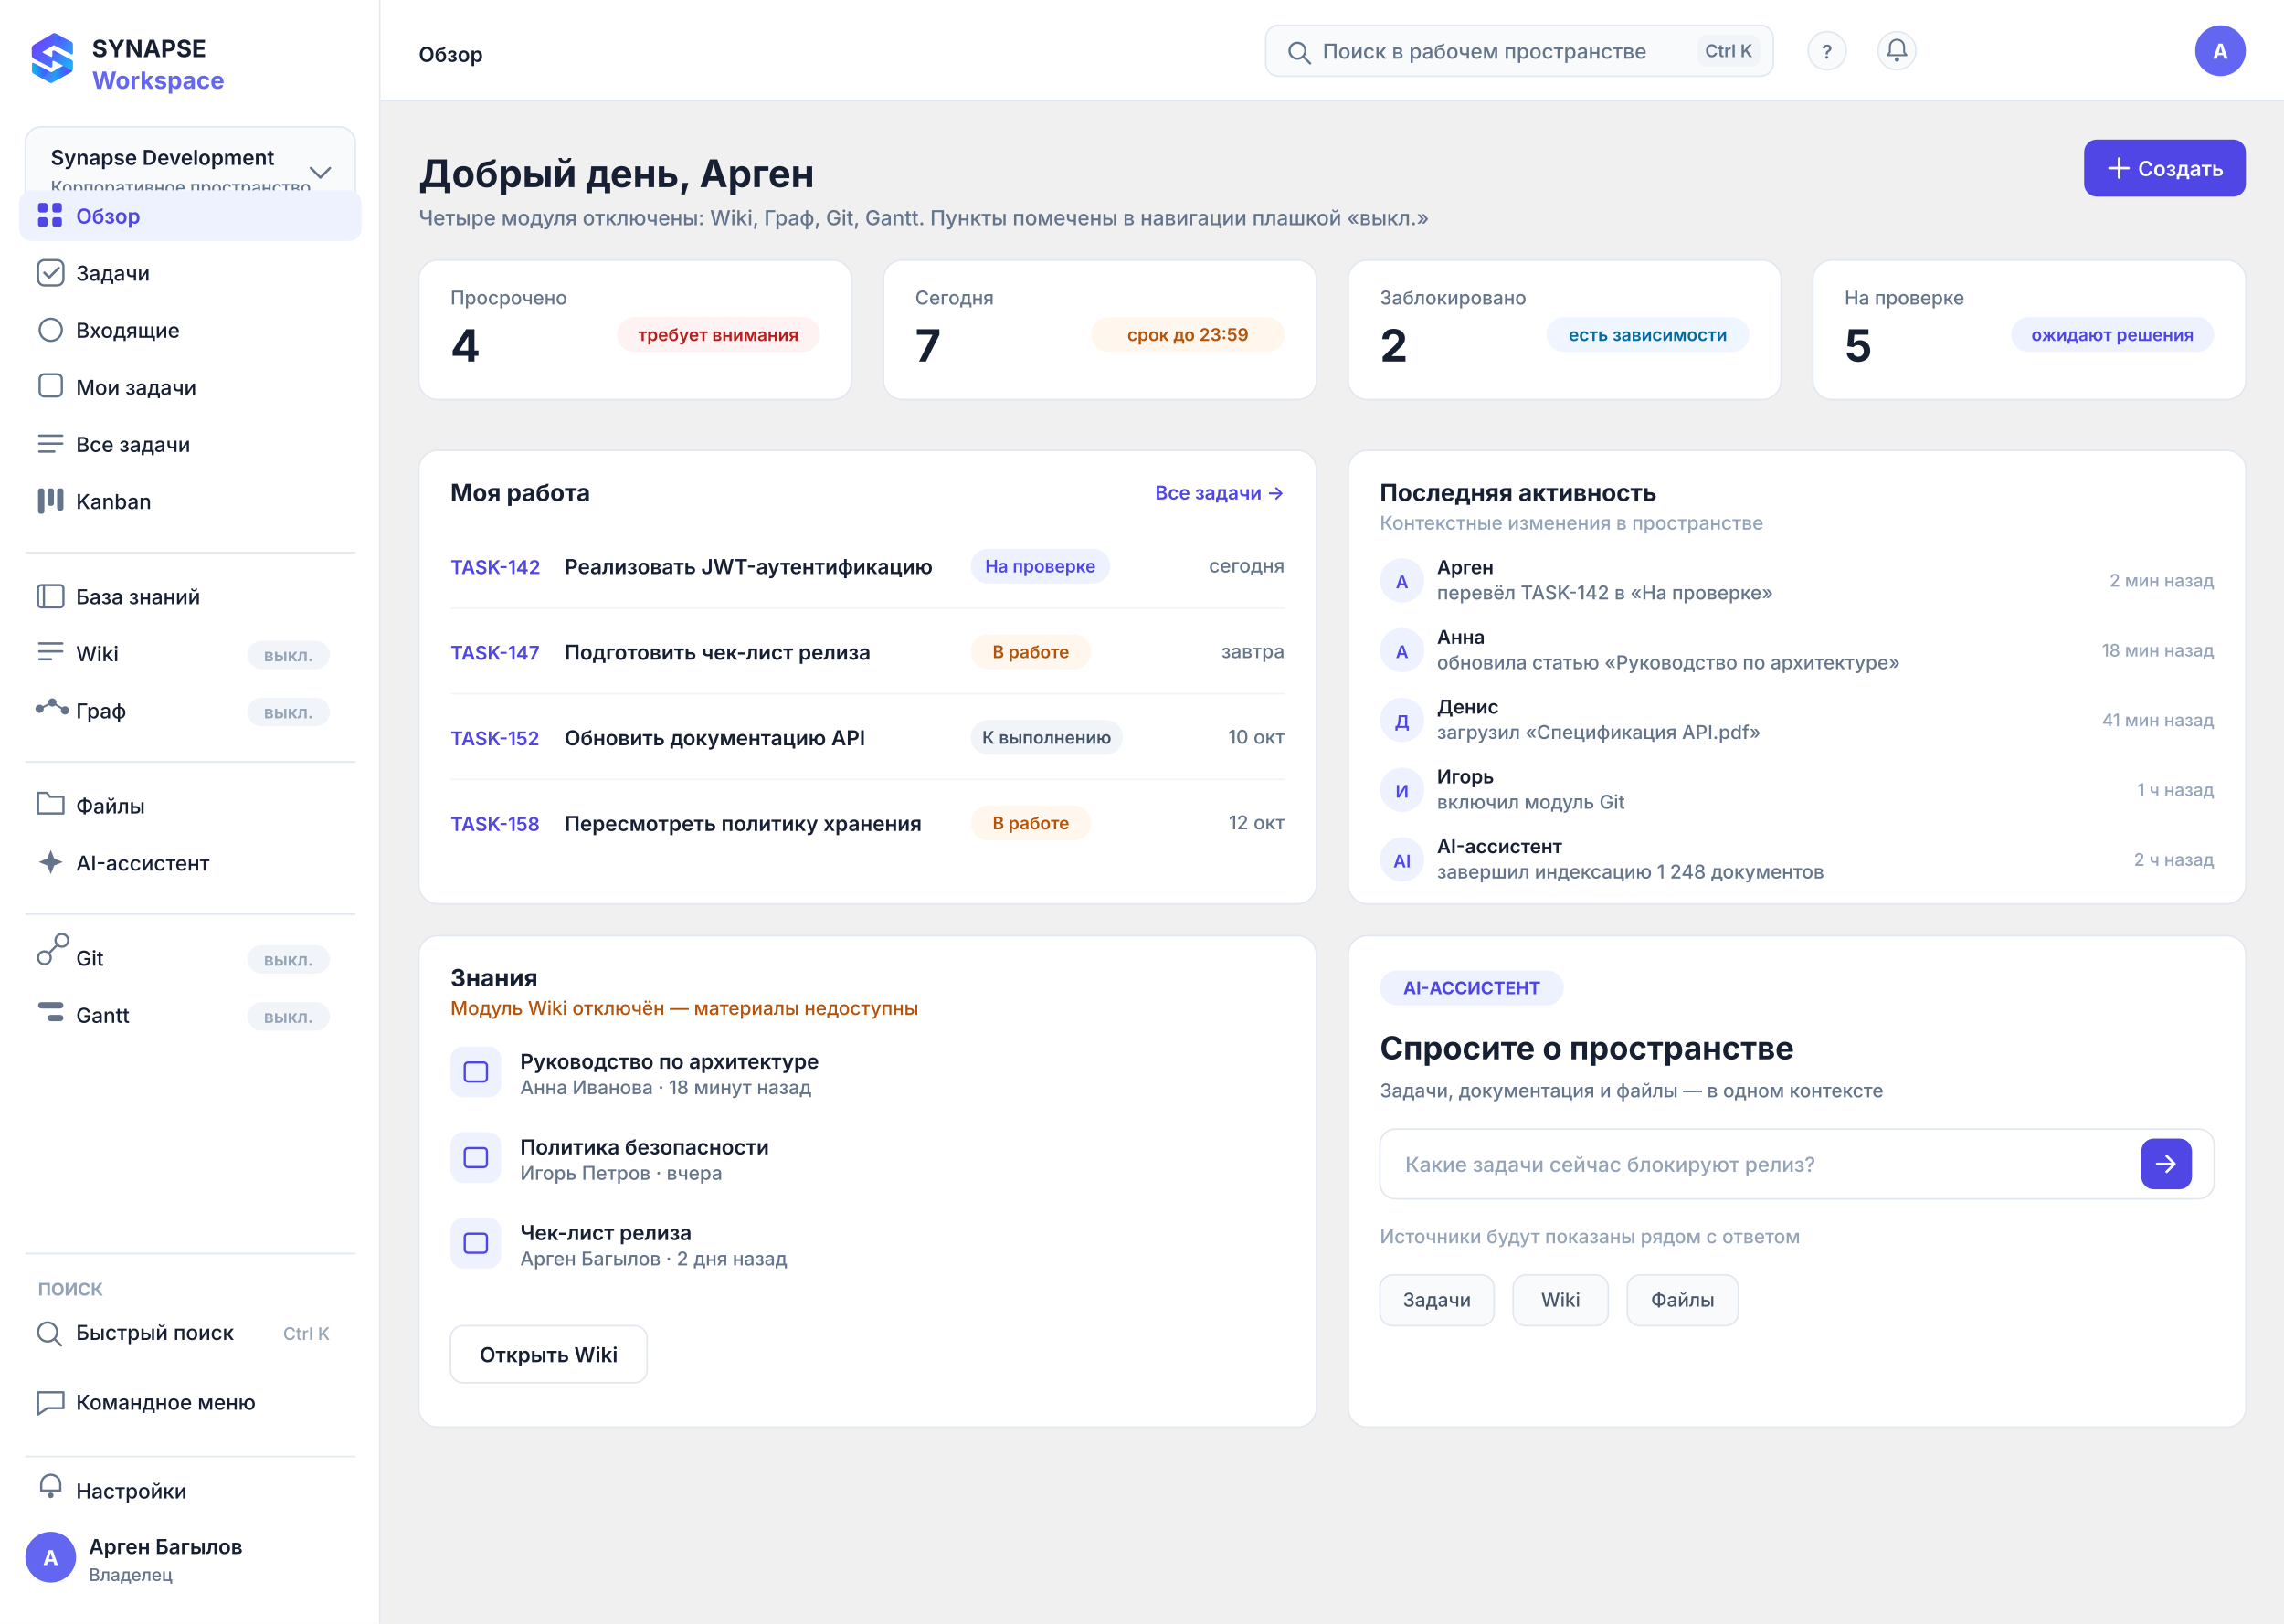
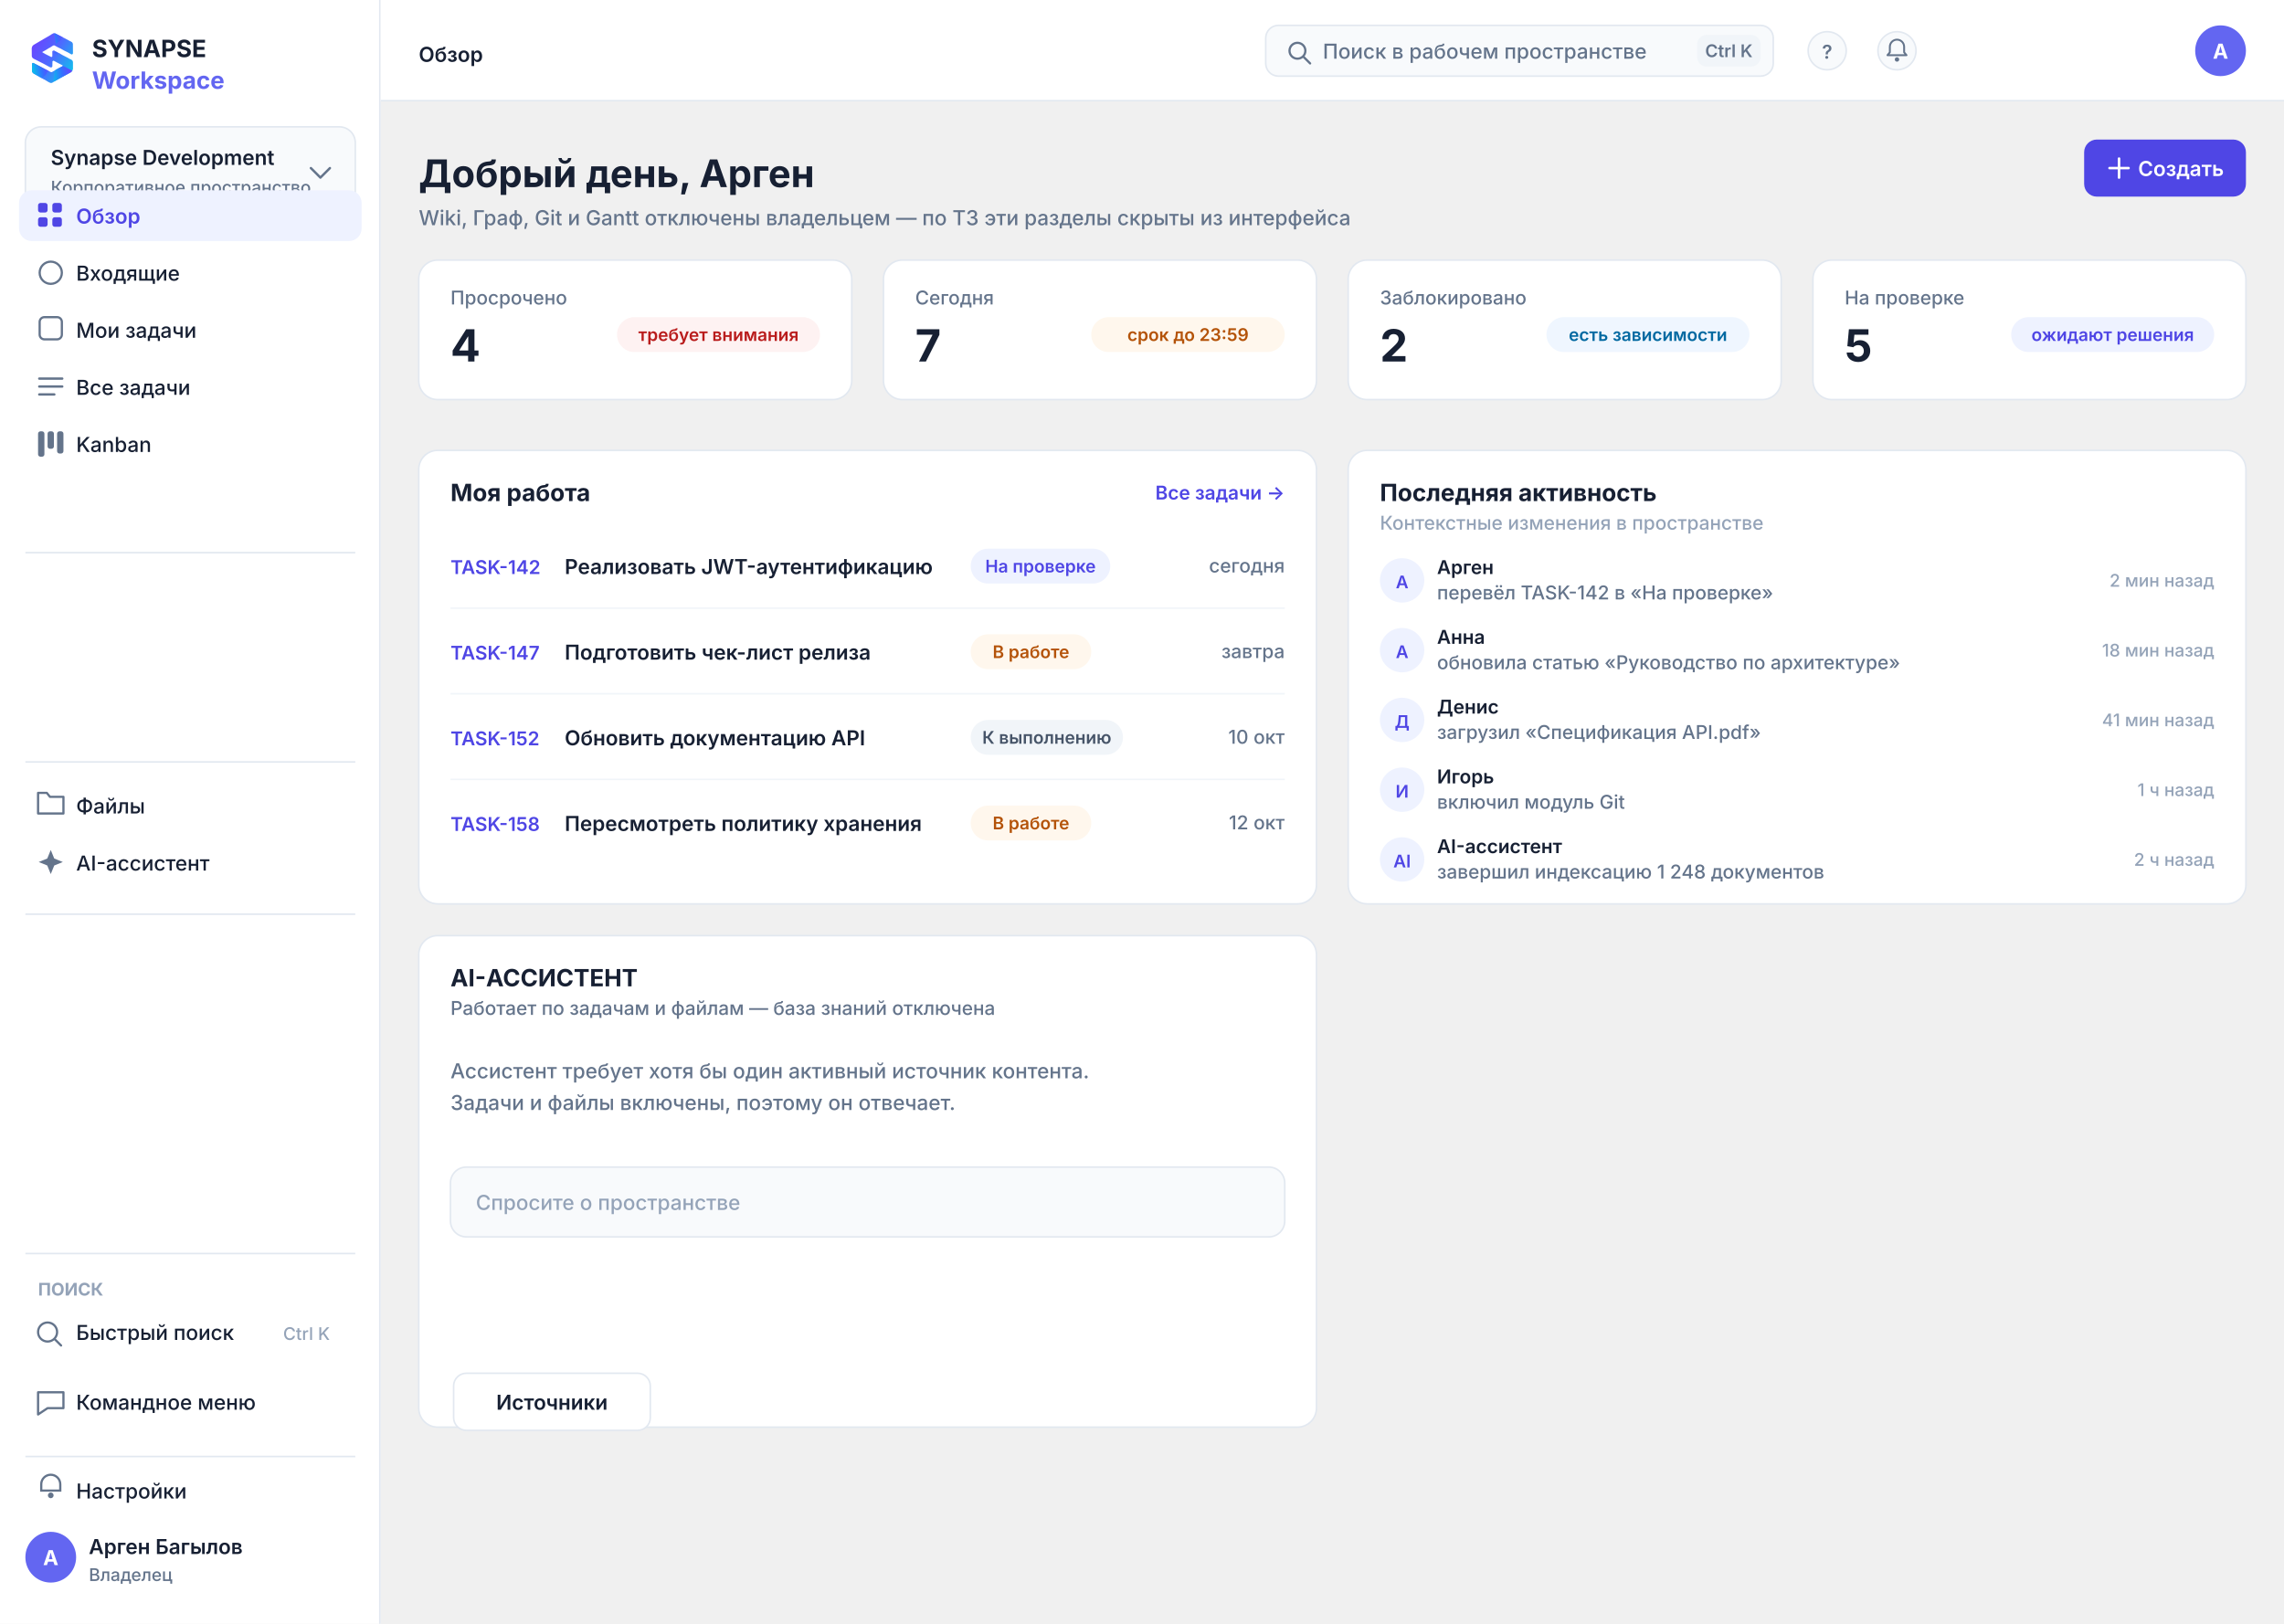
<svg xmlns="http://www.w3.org/2000/svg" width="1440" height="1024" viewBox="0 0 1440 1024" font-family="Inter, Arial, sans-serif">
  <defs>
    <linearGradient id="logoGrad" x1="0.000" y1="0.000" x2="1.106" y2="0.864">
      <stop offset="0" stop-color="#713BFF" />
      <stop offset="0.48" stop-color="#4E69FF" />
      <stop offset="1" stop-color="#00D7E8" />
    </linearGradient>
    <linearGradient id="logoGrad2" x1="-0.157" y1="0.025" x2="0.975" y2="-0.157">
      <stop offset="0" stop-color="#00CFE8" />
      <stop offset="0.52" stop-color="#356EFF" />
      <stop offset="1" stop-color="#7A35FF" />
    </linearGradient>
  </defs>
  <g id="sidebar">
    <rect id="sidebar-bg" x="0" y="0" width="240" height="1024" fill="#FFFFFF" />
    <rect id="sidebar-border" x="239" y="0" width="1" height="1024" fill="#E2E8F0" />
    <g id="brand-mark" transform="translate(20 21) scale(0.1912)">
      <g id="logo-mark" transform="translate(-2.75 -1.75)">
        <g id="logo-body" fill="url(#logoGrad)">
          <path id="logo-body-1" d="M75.75 1.75 L79.75 2.00 L84.25 4.00 L87.00 5.75 L105.50 15.00 L106.25 15.75 L121.00 23.00 L129.25 27.75 L130.50 28.00 L135.75 31.25 L137.50 34.00 L138.50 36.75 L138.75 68.00 L138.00 69.75 L135.75 71.50 L134.25 71.50 L132.50 70.75 L122.50 65.00 L109.75 58.75 L97.75 52.00 L90.50 48.75 L77.75 41.75 L76.50 41.50 L74.50 41.75 L72.00 43.00 L61.50 49.75 L60.00 50.25 L49.50 56.75 L38.25 63.00 L37.50 64.25 L46.75 69.75 L66.50 79.75 L68.25 80.00 L69.75 79.25 L70.75 77.25 L70.75 62.00 L71.75 60.25 L73.25 59.00 L76.50 58.75 L85.25 63.75 L94.25 68.00 L104.25 73.75 L120.75 82.00 L127.00 85.75 L134.00 89.00 L136.75 91.50 L138.00 93.75 L138.75 96.50 L138.75 119.00 L136.75 125.00 L135.00 127.50 L131.50 130.50 L81.50 158.00 L71.00 164.50 L68.25 165.50 L64.50 165.50 L58.50 162.75 L45.75 155.00 L41.00 152.75 L32.00 147.25 L9.00 134.50 L5.75 131.50 L4.00 128.00 L3.75 126.00 L4.00 101.25 L6.00 99.50 L8.00 99.50 L66.00 130.00 L69.25 129.75 L91.25 117.00 L103.50 110.75 L105.00 109.75 L105.75 108.50 L104.25 107.25 L77.00 93.00 L74.75 92.00 L73.75 92.00 L71.00 94.25 L70.75 111.25 L68.50 114.00 L65.00 114.25 L61.25 112.75 L41.50 102.00 L9.50 85.75 L6.25 83.50 L5.00 82.00 L4.00 80.50 L3.00 77.50 L2.75 50.75 L4.00 46.25 L5.00 44.25 L6.00 42.75 L9.00 40.00 L34.50 25.00 L37.25 23.75 L39.50 22.00 L61.00 9.75 L68.00 5.25 L74.00 2.00 L75.75 1.75 Z" />
        </g>
        <g id="logo-fold" fill="url(#logoGrad2)">
          <path id="logo-fold-1" d="M73.50 91.75 L75.75 92.00 L82.50 95.75 L83.75 95.75 L88.50 98.75 L91.25 99.75 L96.00 102.75 L104.50 107.00 L106.00 108.25 L106.00 109.25 L106.75 110.25 L112.00 112.00 L125.00 119.25 L130.50 121.75 L132.50 123.50 L134.25 124.25 L135.25 126.00 L137.25 123.50 L138.75 118.25 L138.75 96.50 L138.75 119.00 L136.75 125.00 L135.00 127.50 L131.50 130.50 L95.75 150.00 L77.25 160.75 L76.75 161.00 L77.00 159.75 L75.50 160.50 L75.25 160.00 L76.25 158.75 L75.75 158.25 L76.25 157.50 L75.75 157.00 L76.25 156.25 L75.75 155.75 L76.25 155.00 L75.75 154.25 L76.75 153.00 L76.25 152.50 L76.75 151.75 L76.25 151.25 L76.75 150.50 L76.25 149.75 L76.75 149.25 L76.25 147.00 L77.25 146.00 L76.75 145.25 L77.25 144.75 L76.75 144.00 L77.25 143.50 L76.75 142.75 L77.25 142.00 L76.75 141.50 L77.75 140.25 L77.25 139.50 L77.75 139.00 L77.25 138.25 L77.75 137.75 L77.25 137.00 L77.75 136.50 L77.25 134.25 L78.25 133.25 L77.75 132.50 L78.25 132.00 L78.00 128.25 L80.25 127.00 L81.00 126.00 L80.25 125.25 L79.25 125.25 L81.00 123.50 L80.00 123.50 L91.25 117.00 L103.50 110.75 L105.00 109.75 L105.75 108.50 L104.25 107.25 L77.00 93.00 L73.75 92.00 L71.00 94.25 L70.75 111.25 L68.50 114.00 L64.00 114.00 L68.00 114.00 L70.00 112.25 L70.75 110.75 L70.75 94.50 L71.50 93.25 L73.50 91.75 Z" />
          <path id="logo-fold-2" d="M6.75 99.25 L11.00 101.00 L66.00 130.00 L69.25 129.75 L66.25 130.50 L57.25 126.00 L57.25 127.00 L59.50 128.75 L59.00 129.00 L55.50 127.75 L53.25 128.75 L53.00 130.75 L52.50 130.75 L52.00 132.25 L52.00 133.75 L48.50 139.75 L38.75 147.00 L38.00 147.75 L38.50 149.25 L37.75 149.75 L35.75 148.75 L35.25 149.25 L9.00 134.50 L5.25 130.75 L4.00 128.00 L3.75 126.00 L3.75 102.00 L5.50 99.75 L6.75 99.25 Z" />
          <path id="logo-fold-3" d="M75.75 1.75 L79.75 2.00 L84.25 4.00 L117.75 21.50 L101.75 14.00 L102.00 15.00 L103.00 15.25 L103.00 15.75 L100.25 16.00 L99.50 17.00 L100.00 18.25 L99.50 19.00 L100.50 21.25 L101.75 21.25 L102.00 20.00 L102.75 21.50 L99.00 23.75 L97.00 26.00 L90.00 30.75 L84.75 35.50 L82.75 36.50 L83.00 34.75 L82.00 33.50 L82.50 33.00 L82.00 32.25 L82.50 31.50 L81.50 30.25 L82.00 29.75 L81.00 28.50 L81.50 27.75 L81.00 27.00 L81.50 26.50 L80.50 25.25 L81.00 24.50 L80.50 23.75 L81.00 23.25 L80.00 22.00 L80.50 21.25 L80.00 20.50 L80.50 20.00 L79.50 19.00 L79.75 16.50 L79.00 15.75 L79.25 13.50 L78.50 12.50 L78.75 11.50 L78.00 10.75 L78.25 8.25 L77.25 7.25 L77.75 6.75 L77.25 6.00 L77.75 5.25 L76.75 4.00 L77.50 2.50 L75.25 2.25 L72.50 3.00 L50.50 15.75 L71.50 3.25 L74.00 2.00 L75.75 1.75 Z" />
          <path id="logo-fold-4" d="M74.00 58.75 L77.25 59.00 L85.25 63.75 L94.25 68.00 L96.75 69.75 L119.50 81.50 L87.25 65.25 L86.25 65.75 L87.50 66.50 L87.50 67.50 L87.00 67.75 L87.00 70.75 L87.50 71.75 L87.00 72.00 L87.00 73.75 L87.00 72.00 L86.50 72.00 L86.50 73.75 L86.00 74.25 L85.25 73.25 L85.75 72.50 L83.50 69.00 L80.75 68.50 L80.75 68.00 L78.75 68.00 L77.00 66.00 L78.75 62.50 L80.00 62.50 L80.75 63.25 L81.50 63.25 L82.00 62.50 L76.00 59.00 L73.75 59.25 L72.50 60.00 L71.00 62.75 L70.75 78.50 L69.25 80.00 L66.25 80.00 L44.00 68.50 L37.50 64.75 L37.25 63.75 L38.00 63.25 L37.50 63.75 L38.00 64.75 L46.75 69.75 L66.50 79.75 L68.25 80.00 L69.75 79.25 L70.75 77.25 L70.75 62.00 L71.75 60.25 L74.00 58.75 Z" />
        </g>
      </g>
    </g>
    <text id="brand-line1" x="58" y="36" font-size="15" font-weight="700" fill="#172033">SYNAPSE</text>
    <text id="brand-line2" x="58" y="56" font-size="15" font-weight="700" fill="#6366F1">Workspace</text>
    <g id="workspace-switcher">
      <rect x="16" y="80" width="208" height="56" rx="10" fill="#F8FAFC" stroke="#E2E8F0" />
      <text x="32" y="104" font-size="13" font-weight="600" fill="#172033">Synapse Development</text>
      <text x="32" y="122" font-size="11" font-weight="500" fill="#64748B">Корпоративное пространство</text>
      <path d="M196 106l6 6 6-6" fill="none" stroke="#64748B" stroke-width="1.5" stroke-linecap="round" stroke-linejoin="round" />
    </g>
    <g id="nav-primary">
      <rect id="nav-overview" x="12" y="120" width="216" height="32" rx="8" fill="#EEF2FF" />
      <rect x="24" y="128" width="6" height="6" rx="1.5" fill="#4F46E5" />
      <rect x="33" y="128" width="6" height="6" rx="1.5" fill="#4F46E5" />
      <rect x="24" y="137" width="6" height="6" rx="1.5" fill="#4F46E5" />
      <rect x="33" y="137" width="6" height="6" rx="1.5" fill="#4F46E5" />
      <text x="48" y="141" font-size="13" font-weight="600" fill="#4F46E5">Обзор</text>
-       <rect id="nav-tasks" x="24" y="164" width="16" height="16" rx="4" fill="none" stroke="#64748B" stroke-width="1.4" />
-       <path d="M28 172l3 3 6-6" fill="none" stroke="#64748B" stroke-width="1.6" stroke-linecap="round" stroke-linejoin="round" />
-       <text x="48" y="177" font-size="13" font-weight="500" fill="#172033">Задачи</text>
-       <circle cx="32" cy="208" r="7" fill="none" stroke="#64748B" stroke-width="1.4" />
-       <text x="48" y="213" font-size="13" font-weight="500" fill="#172033">Входящие</text>
-       <rect x="25" y="236" width="14" height="14" rx="3" fill="none" stroke="#64748B" stroke-width="1.4" />
-       <text x="48" y="249" font-size="13" font-weight="500" fill="#172033">Мои задачи</text>
-       <rect x="24" y="274" width="16" height="1.5" rx="0.75" fill="#64748B" />
-       <rect x="24" y="279" width="16" height="1.5" rx="0.75" fill="#64748B" />
-       <rect x="24" y="284" width="11" height="1.5" rx="0.75" fill="#64748B" />
-       <text x="48" y="285" font-size="13" font-weight="500" fill="#172033">Все задачи</text>
-       <rect x="24" y="308" width="4" height="16" rx="1.5" fill="#64748B" />
-       <rect x="30" y="308" width="4" height="11" rx="1.5" fill="#64748B" />
-       <rect x="36" y="308" width="4" height="14" rx="1.5" fill="#64748B" />
-       <text x="48" y="321" font-size="13" font-weight="500" fill="#172033">Kanban</text>
+       <circle cx="32" cy="172" r="7" fill="none" stroke="#64748B" stroke-width="1.4" />
+       <text x="48" y="177" font-size="13" font-weight="500" fill="#172033">Входящие</text>
+       <rect x="25" y="200" width="14" height="14" rx="3" fill="none" stroke="#64748B" stroke-width="1.4" />
+       <text x="48" y="213" font-size="13" font-weight="500" fill="#172033">Мои задачи</text>
+       <rect x="24" y="238" width="16" height="1.5" rx="0.75" fill="#64748B" />
+       <rect x="24" y="243" width="16" height="1.5" rx="0.75" fill="#64748B" />
+       <rect x="24" y="248" width="11" height="1.5" rx="0.75" fill="#64748B" />
+       <text x="48" y="249" font-size="13" font-weight="500" fill="#172033">Все задачи</text>
+       <rect x="24" y="272" width="4" height="16" rx="1.5" fill="#64748B" />
+       <rect x="30" y="272" width="4" height="11" rx="1.5" fill="#64748B" />
+       <rect x="36" y="272" width="4" height="14" rx="1.5" fill="#64748B" />
+       <text x="48" y="285" font-size="13" font-weight="500" fill="#172033">Kanban</text>
    </g>
    <rect id="divider-1" x="16" y="348" width="208" height="1" fill="#E2E8F0" />
    <g id="nav-knowledge">
-       <rect x="24" y="369" width="16" height="14" rx="2" fill="none" stroke="#64748B" stroke-width="1.4" />
-       <rect x="27" y="369" width="1.4" height="14" fill="#64748B" />
-       <text x="48" y="381" font-size="13" font-weight="500" fill="#172033">База знаний</text>
-       <rect x="24" y="405" width="16" height="1.5" rx="0.75" fill="#64748B" />
-       <rect x="24" y="410" width="16" height="1.5" rx="0.75" fill="#64748B" />
-       <rect x="24" y="415" width="9" height="1.5" rx="0.75" fill="#64748B" />
-       <text x="48" y="417" font-size="13" font-weight="500" fill="#172033">Wiki</text>
-       <rect x="156" y="404" width="52" height="18" rx="9" fill="#F1F5F9" />
-       <text x="182" y="417" font-size="11" font-weight="600" fill="#94A3B8" text-anchor="middle">выкл.</text>
-       <path d="M25 447l8-4 8 5" fill="none" stroke="#64748B" stroke-width="1.2" />
-       <circle cx="25" cy="447" r="2.6" fill="#64748B" />
-       <circle cx="33" cy="443" r="2.6" fill="#64748B" />
-       <circle cx="41" cy="448" r="2.6" fill="#64748B" />
-       <text x="48" y="453" font-size="13" font-weight="500" fill="#172033">Граф</text>
-       <rect x="156" y="440" width="52" height="18" rx="9" fill="#F1F5F9" />
-       <text x="182" y="453" font-size="11" font-weight="600" fill="#94A3B8" text-anchor="middle">выкл.</text>
-     </g>
+ 
+ 
+ </g>
    <rect id="divider-2" x="16" y="480" width="208" height="1" fill="#E2E8F0" />
    <g id="nav-workspace">
      <path d="M24 500h5.5l2 2.5h8.5v10.5H24z" fill="none" stroke="#64748B" stroke-width="1.4" stroke-linejoin="round" />
      <text x="48" y="513" font-size="13" font-weight="500" fill="#172033">Файлы</text>
      <path d="M32 536l2.2 5.4 5.4 2.2-5.4 2.2-2.2 5.4-2.2-5.4-5.4-2.2 5.4-2.2z" fill="#64748B" />
      <text x="48" y="549" font-size="13" font-weight="500" fill="#172033">AI-ассистент</text>
    </g>
    <rect id="divider-3" x="16" y="576" width="208" height="1" fill="#E2E8F0" />
    <g id="nav-modules">
-       <circle cx="28" cy="604" r="4" fill="none" stroke="#64748B" stroke-width="1.4" />
-       <path d="M31 601l6-6" fill="none" stroke="#64748B" stroke-width="1.4" />
-       <circle cx="39" cy="593" r="4" fill="none" stroke="#64748B" stroke-width="1.4" />
-       <text x="48" y="609" font-size="13" font-weight="500" fill="#172033">Git</text>
-       <rect x="156" y="596" width="52" height="18" rx="9" fill="#F1F5F9" />
-       <text x="182" y="609" font-size="11" font-weight="600" fill="#94A3B8" text-anchor="middle">выкл.</text>
-       <rect x="24" y="632" width="16" height="4" rx="2" fill="#64748B" />
-       <rect x="30" y="640" width="10" height="4" rx="2" fill="#64748B" />
-       <text x="48" y="645" font-size="13" font-weight="500" fill="#172033">Gantt</text>
-       <rect x="156" y="632" width="52" height="18" rx="9" fill="#F1F5F9" />
-       <text x="182" y="645" font-size="11" font-weight="600" fill="#94A3B8" text-anchor="middle">выкл.</text>
-     </g>
+ 
+ </g>
    <rect id="divider-4" x="16" y="790" width="208" height="1" fill="#E2E8F0" />
    <text id="nav-search-label" x="24" y="817" font-size="11" font-weight="700" fill="#94A3B8">ПОИСК</text>
    <circle cx="30" cy="840" r="6" fill="none" stroke="#64748B" stroke-width="1.4" />
    <path d="M34.5 844.5l4 4" fill="none" stroke="#64748B" stroke-width="1.4" stroke-linecap="round" />
    <text x="48" y="845" font-size="13" font-weight="500" fill="#172033">Быстрый поиск</text>
    <text x="208" y="845" font-size="11" font-weight="500" fill="#94A3B8" text-anchor="end">Ctrl K</text>
    <path d="M24 878h16v10H30l-6 4z" fill="none" stroke="#64748B" stroke-width="1.4" stroke-linejoin="round" />
    <text x="48" y="889" font-size="13" font-weight="500" fill="#172033">Командное меню</text>
    <rect id="divider-5" x="16" y="918" width="208" height="1" fill="#E2E8F0" />
    <path d="M32 930a6 6 0 0 1 6 6v4h-12v-4a6 6 0 0 1 6-6z" fill="none" stroke="#64748B" stroke-width="1.4" />
    <circle cx="32" cy="943" r="1.8" fill="#64748B" />
    <text x="48" y="945" font-size="13" font-weight="500" fill="#172033">Настройки</text>
    <g id="sidebar-user">
      <circle cx="32" cy="982" r="16" fill="#6366F1" />
      <text x="32" y="987" font-size="13" font-weight="700" fill="#FFFFFF" text-anchor="middle">А</text>
      <text x="56" y="980" font-size="13" font-weight="600" fill="#172033">Арген Багылов</text>
      <text x="56" y="997" font-size="11" font-weight="500" fill="#64748B">Владелец</text>
    </g>
  </g>
  <g id="topbar">
    <rect id="topbar-bg" x="240" y="0" width="1200" height="64" fill="#FFFFFF" />
    <rect id="topbar-border" x="240" y="63" width="1200" height="1" fill="#E2E8F0" />
    <text id="topbar-title" x="264" y="39" font-size="13" font-weight="600" fill="#172033">Обзор</text>
    <g id="topbar-search">
      <rect x="798" y="16" width="320" height="32" rx="8" fill="#F8FAFC" stroke="#E2E8F0" />
      <circle cx="818" cy="32" r="5" fill="none" stroke="#64748B" stroke-width="1.4" />
      <path d="M822 36l4 4" fill="none" stroke="#64748B" stroke-width="1.4" stroke-linecap="round" />
      <text x="834" y="37" font-size="13" font-weight="500" fill="#64748B">Поиск в рабочем пространстве</text>
      <rect x="1070" y="22" width="40" height="20" rx="6" fill="#F1F5F9" />
      <text x="1090" y="36" font-size="11" font-weight="600" fill="#64748B" text-anchor="middle">Ctrl K</text>
    </g>
    <g id="topbar-help">
      <circle cx="1152" cy="32" r="12" fill="#F8FAFC" stroke="#E2E8F0" />
      <text x="1152" y="37" font-size="12" font-weight="600" fill="#64748B" text-anchor="middle">?</text>
    </g>
    <g id="topbar-notifications">
      <circle cx="1196" cy="32" r="12" fill="#F8FAFC" stroke="#E2E8F0" />
      <path d="M1196 25a4.5 4.5 0 0 0-4.5 4.5v3.5l-1.5 1.8h12l-1.5-1.8v-3.5a4.5 4.5 0 0 0-4.5-4.5z" fill="none" stroke="#64748B" stroke-width="1.2" stroke-linejoin="round" />
      <circle cx="1196" cy="37.5" r="1.4" fill="#64748B" />
    </g>
    <g id="topbar-user">
      <circle cx="1400" cy="32" r="16" fill="#6366F1" />
      <text x="1400" y="37" font-size="13" font-weight="700" fill="#FFFFFF" text-anchor="middle">А</text>
    </g>
  </g>
  <g id="content">
    <text id="page-title" x="264" y="118" font-size="24" font-weight="700" fill="#172033">Добрый день, Арген</text>
-     <text id="page-subtitle" x="264" y="142" font-size="13" font-weight="500" fill="#64748B">Четыре модуля отключены: Wiki, Граф, Git, Gantt. Пункты помечены в навигации плашкой «выкл.»</text>
+     <text id="page-subtitle" x="264" y="142" font-size="13" font-weight="500" fill="#64748B">Wiki, Граф, Git и Gantt отключены владельцем — по ТЗ эти разделы скрыты из интерфейса</text>
    <g id="btn-create">
      <rect x="1314" y="88" width="102" height="36" rx="8" fill="#4F46E5" />
      <path d="M1330 106h12M1336 100v12" fill="none" stroke="#FFFFFF" stroke-width="1.6" stroke-linecap="round" />
      <text x="1348" y="111" font-size="13" font-weight="600" fill="#FFFFFF">Создать</text>
    </g>
    <g id="kpi-row">
      <g id="kpi-overdue">
        <rect x="264" y="164" width="273" height="88" rx="12" fill="#FFFFFF" stroke="#E2E8F0" />
        <text x="284" y="192" font-size="12" font-weight="500" fill="#64748B">Просрочено</text>
        <text x="284" y="228" font-size="28" font-weight="700" fill="#172033">4</text>
        <rect x="389" y="200" width="128" height="22" rx="11" fill="#FEF2F2" />
        <text x="453" y="215" font-size="11" font-weight="600" fill="#B91C1C" text-anchor="middle">требует внимания</text>
      </g>
      <g id="kpi-today">
        <rect x="557" y="164" width="273" height="88" rx="12" fill="#FFFFFF" stroke="#E2E8F0" />
        <text x="577" y="192" font-size="12" font-weight="500" fill="#64748B">Сегодня</text>
        <text x="577" y="228" font-size="28" font-weight="700" fill="#172033">7</text>
        <rect x="688" y="200" width="122" height="22" rx="11" fill="#FFF7ED" />
        <text x="749" y="215" font-size="11" font-weight="600" fill="#B45309" text-anchor="middle">срок до 23:59</text>
      </g>
      <g id="kpi-blocked">
        <rect x="850" y="164" width="273" height="88" rx="12" fill="#FFFFFF" stroke="#E2E8F0" />
        <text x="870" y="192" font-size="12" font-weight="500" fill="#64748B">Заблокировано</text>
        <text x="870" y="228" font-size="28" font-weight="700" fill="#172033">2</text>
        <rect x="975" y="200" width="128" height="22" rx="11" fill="#EFF6FF" />
        <text x="1039" y="215" font-size="11" font-weight="600" fill="#0369A1" text-anchor="middle">есть зависимости</text>
      </g>
      <g id="kpi-review">
        <rect x="1143" y="164" width="273" height="88" rx="12" fill="#FFFFFF" stroke="#E2E8F0" />
        <text x="1163" y="192" font-size="12" font-weight="500" fill="#64748B">На проверке</text>
        <text x="1163" y="228" font-size="28" font-weight="700" fill="#172033">5</text>
        <rect x="1268" y="200" width="128" height="22" rx="11" fill="#EEF2FF" />
        <text x="1332" y="215" font-size="11" font-weight="600" fill="#4F46E5" text-anchor="middle">ожидают решения</text>
      </g>
    </g>
    <g id="card-my-work">
      <rect x="264" y="284" width="566" height="286" rx="12" fill="#FFFFFF" stroke="#E2E8F0" />
      <text x="284" y="316" font-size="15" font-weight="700" fill="#172033">Моя работа</text>
      <text x="810" y="315" font-size="12" font-weight="600" fill="#4F46E5" text-anchor="end">Все задачи →</text>
      <text x="284" y="362" font-size="12" font-weight="600" fill="#4F46E5">TASK-142</text>
      <text x="356" y="362" font-size="13" font-weight="600" fill="#172033">Реализовать JWT-аутентификацию</text>
      <rect x="612" y="346" width="88" height="22" rx="11" fill="#EEF2FF" />
      <text x="656" y="361" font-size="11" font-weight="600" fill="#4F46E5" text-anchor="middle">На проверке</text>
      <text x="810" y="361" font-size="12" font-weight="500" fill="#64748B" text-anchor="end">сегодня</text>
      <rect x="284" y="383" width="526" height="1" fill="#F1F5F9" />
      <text x="284" y="416" font-size="12" font-weight="600" fill="#4F46E5">TASK-147</text>
      <text x="356" y="416" font-size="13" font-weight="600" fill="#172033">Подготовить чек-лист релиза</text>
      <rect x="612" y="400" width="76" height="22" rx="11" fill="#FFF7ED" />
      <text x="650" y="415" font-size="11" font-weight="600" fill="#B45309" text-anchor="middle">В работе</text>
      <text x="810" y="415" font-size="12" font-weight="500" fill="#64748B" text-anchor="end">завтра</text>
      <rect x="284" y="437" width="526" height="1" fill="#F1F5F9" />
      <text x="284" y="470" font-size="12" font-weight="600" fill="#4F46E5">TASK-152</text>
      <text x="356" y="470" font-size="13" font-weight="600" fill="#172033">Обновить документацию API</text>
      <rect x="612" y="454" width="96" height="22" rx="11" fill="#F1F5F9" />
      <text x="660" y="469" font-size="11" font-weight="600" fill="#475569" text-anchor="middle">К выполнению</text>
      <text x="810" y="469" font-size="12" font-weight="500" fill="#64748B" text-anchor="end">10 окт</text>
      <rect x="284" y="491" width="526" height="1" fill="#F1F5F9" />
      <text x="284" y="524" font-size="12" font-weight="600" fill="#4F46E5">TASK-158</text>
      <text x="356" y="524" font-size="13" font-weight="600" fill="#172033">Пересмотреть политику хранения</text>
      <rect x="612" y="508" width="76" height="22" rx="11" fill="#FFF7ED" />
      <text x="650" y="523" font-size="11" font-weight="600" fill="#B45309" text-anchor="middle">В работе</text>
      <text x="810" y="523" font-size="12" font-weight="500" fill="#64748B" text-anchor="end">12 окт</text>
    </g>
    <g id="card-activity">
      <rect x="850" y="284" width="566" height="286" rx="12" fill="#FFFFFF" stroke="#E2E8F0" />
      <text x="870" y="316" font-size="15" font-weight="700" fill="#172033">Последняя активность</text>
      <text x="870" y="334" font-size="12" font-weight="500" fill="#94A3B8">Контекстные изменения в пространстве</text>
      <circle cx="884" cy="366" r="14" fill="#EEF2FF" />
      <text x="884" y="371" font-size="11" font-weight="600" fill="#4F46E5" text-anchor="middle">А</text>
      <text x="906" y="362" font-size="12" font-weight="600" fill="#172033">Арген</text>
      <text x="906" y="378" font-size="12" font-weight="500" fill="#64748B">перевёл TASK-142 в «На проверке»</text>
      <text x="1396" y="370" font-size="11" font-weight="500" fill="#94A3B8" text-anchor="end">2 мин назад</text>
      <circle cx="884" cy="410" r="14" fill="#EEF2FF" />
      <text x="884" y="415" font-size="11" font-weight="600" fill="#4F46E5" text-anchor="middle">А</text>
      <text x="906" y="406" font-size="12" font-weight="600" fill="#172033">Анна</text>
      <text x="906" y="422" font-size="12" font-weight="500" fill="#64748B">обновила статью «Руководство по архитектуре»</text>
      <text x="1396" y="414" font-size="11" font-weight="500" fill="#94A3B8" text-anchor="end">18 мин назад</text>
      <circle cx="884" cy="454" r="14" fill="#EEF2FF" />
      <text x="884" y="459" font-size="11" font-weight="600" fill="#4F46E5" text-anchor="middle">Д</text>
      <text x="906" y="450" font-size="12" font-weight="600" fill="#172033">Денис</text>
      <text x="906" y="466" font-size="12" font-weight="500" fill="#64748B">загрузил «Спецификация API.pdf»</text>
      <text x="1396" y="458" font-size="11" font-weight="500" fill="#94A3B8" text-anchor="end">41 мин назад</text>
      <circle cx="884" cy="498" r="14" fill="#EEF2FF" />
      <text x="884" y="503" font-size="11" font-weight="600" fill="#4F46E5" text-anchor="middle">И</text>
      <text x="906" y="494" font-size="12" font-weight="600" fill="#172033">Игорь</text>
      <text x="906" y="510" font-size="12" font-weight="500" fill="#64748B">включил модуль Git</text>
      <text x="1396" y="502" font-size="11" font-weight="500" fill="#94A3B8" text-anchor="end">1 ч назад</text>
      <circle cx="884" cy="542" r="14" fill="#EEF2FF" />
      <text x="884" y="547" font-size="11" font-weight="600" fill="#4F46E5" text-anchor="middle">AI</text>
      <text x="906" y="538" font-size="12" font-weight="600" fill="#172033">AI-ассистент</text>
      <text x="906" y="554" font-size="12" font-weight="500" fill="#64748B">завершил индексацию 1 248 документов</text>
      <text x="1396" y="546" font-size="11" font-weight="500" fill="#94A3B8" text-anchor="end">2 ч назад</text>
    </g>
-     <g id="card-knowledge">
-       <rect x="264" y="590" width="566" height="310" rx="12" fill="#FFFFFF" stroke="#E2E8F0" />
-       <text x="284" y="622" font-size="15" font-weight="700" fill="#172033">Знания</text>
-       <text x="284" y="640" font-size="12" font-weight="500" fill="#B45309">Модуль Wiki отключён — материалы недоступны</text>
-       <rect x="284" y="660" width="32" height="32" rx="8" fill="#EEF2FF" />
-       <rect x="293" y="670" width="14" height="12" rx="2" fill="none" stroke="#4F46E5" stroke-width="1.4" />
-       <text x="328" y="674" font-size="13" font-weight="600" fill="#172033">Руководство по архитектуре</text>
-       <text x="328" y="690" font-size="12" font-weight="500" fill="#64748B">Анна Иванова · 18 минут назад</text>
-       <rect x="284" y="714" width="32" height="32" rx="8" fill="#EEF2FF" />
-       <rect x="293" y="724" width="14" height="12" rx="2" fill="none" stroke="#4F46E5" stroke-width="1.4" />
-       <text x="328" y="728" font-size="13" font-weight="600" fill="#172033">Политика безопасности</text>
-       <text x="328" y="744" font-size="12" font-weight="500" fill="#64748B">Игорь Петров · вчера</text>
-       <rect x="284" y="768" width="32" height="32" rx="8" fill="#EEF2FF" />
-       <rect x="293" y="778" width="14" height="12" rx="2" fill="none" stroke="#4F46E5" stroke-width="1.4" />
-       <text x="328" y="782" font-size="13" font-weight="600" fill="#172033">Чек-лист релиза</text>
-       <text x="328" y="798" font-size="12" font-weight="500" fill="#64748B">Арген Багылов · 2 дня назад</text>
-       <g id="btn-open-wiki">
-         <rect x="284" y="836" width="124" height="36" rx="8" fill="#FFFFFF" stroke="#E2E8F0" />
-         <text x="346" y="859" font-size="13" font-weight="600" fill="#172033" text-anchor="middle">Открыть Wiki</text>
-       </g>
-     </g>
-     <g id="card-ai">
-       <rect x="850" y="590" width="566" height="310" rx="12" fill="#FFFFFF" stroke="#E2E8F0" />
-       <rect x="870" y="612" width="116" height="22" rx="11" fill="#EEF2FF" />
-       <text x="928" y="627" font-size="11" font-weight="700" fill="#4F46E5" text-anchor="middle">AI-АССИСТЕНТ</text>
-       <text x="870" y="668" font-size="20" font-weight="700" fill="#172033">Спросите о пространстве</text>
-       <text x="870" y="692" font-size="12" font-weight="500" fill="#64748B">Задачи, документация и файлы — в одном контексте</text>
-       <g id="ai-input">
-         <rect x="870" y="712" width="526" height="44" rx="10" fill="#FFFFFF" stroke="#E2E8F0" />
-         <text x="886" y="739" font-size="13" font-weight="500" fill="#94A3B8">Какие задачи сейчас блокируют релиз?</text>
-         <rect x="1350" y="718" width="32" height="32" rx="8" fill="#4F46E5" />
-         <path d="M1360 734h11M1366 729l5 5-5 5" fill="none" stroke="#FFFFFF" stroke-width="1.6" stroke-linecap="round" stroke-linejoin="round" />
-       </g>
-       <text x="870" y="784" font-size="12" font-weight="500" fill="#94A3B8">Источники будут показаны рядом с ответом</text>
-       <g id="ai-sources">
-         <rect x="870" y="804" width="72" height="32" rx="8" fill="#F8FAFC" stroke="#E2E8F0" />
-         <text x="906" y="824" font-size="12" font-weight="500" fill="#475569" text-anchor="middle">Задачи</text>
-         <rect x="954" y="804" width="60" height="32" rx="8" fill="#F8FAFC" stroke="#E2E8F0" />
-         <text x="984" y="824" font-size="12" font-weight="500" fill="#475569" text-anchor="middle">Wiki</text>
-         <rect x="1026" y="804" width="70" height="32" rx="8" fill="#F8FAFC" stroke="#E2E8F0" />
-         <text x="1061" y="824" font-size="12" font-weight="500" fill="#475569" text-anchor="middle">Файлы</text>
-       </g>
-     </g>
+     <rect x="264" y="590" width="566" height="310" rx="12" fill="#FFFFFF" stroke="#E2E8F0" stroke-width="1" />
+     <text x="284" y="622" font-size="15" font-weight="700" fill="#172033">AI-АССИСТЕНТ</text>
+     <text x="284" y="640" font-size="12" font-weight="500" fill="#64748B">Работает по задачам и файлам — база знаний отключена</text>
+     <text x="284" y="680" font-size="13" font-weight="500" fill="#64748B">Ассистент требует хотя бы один активный источник контента.</text>
+     <text x="284" y="700" font-size="13" font-weight="500" fill="#64748B">Задачи и файлы включены, поэтому он отвечает.</text>
+     <rect x="284" y="736" width="526" height="44" rx="10" fill="#F8FAFC" stroke="#E2E8F0" stroke-width="1" />
+     <text x="300" y="763" font-size="13" font-weight="500" fill="#94A3B8">Спросите о пространстве</text>
+     <rect x="286" y="866" width="124" height="36" rx="8" fill="#FFFFFF" stroke="#E2E8F0" stroke-width="1" />
+     <text x="348" y="889" font-size="13" font-weight="600" fill="#172033" text-anchor="middle">Источники</text>
  </g>
</svg>
